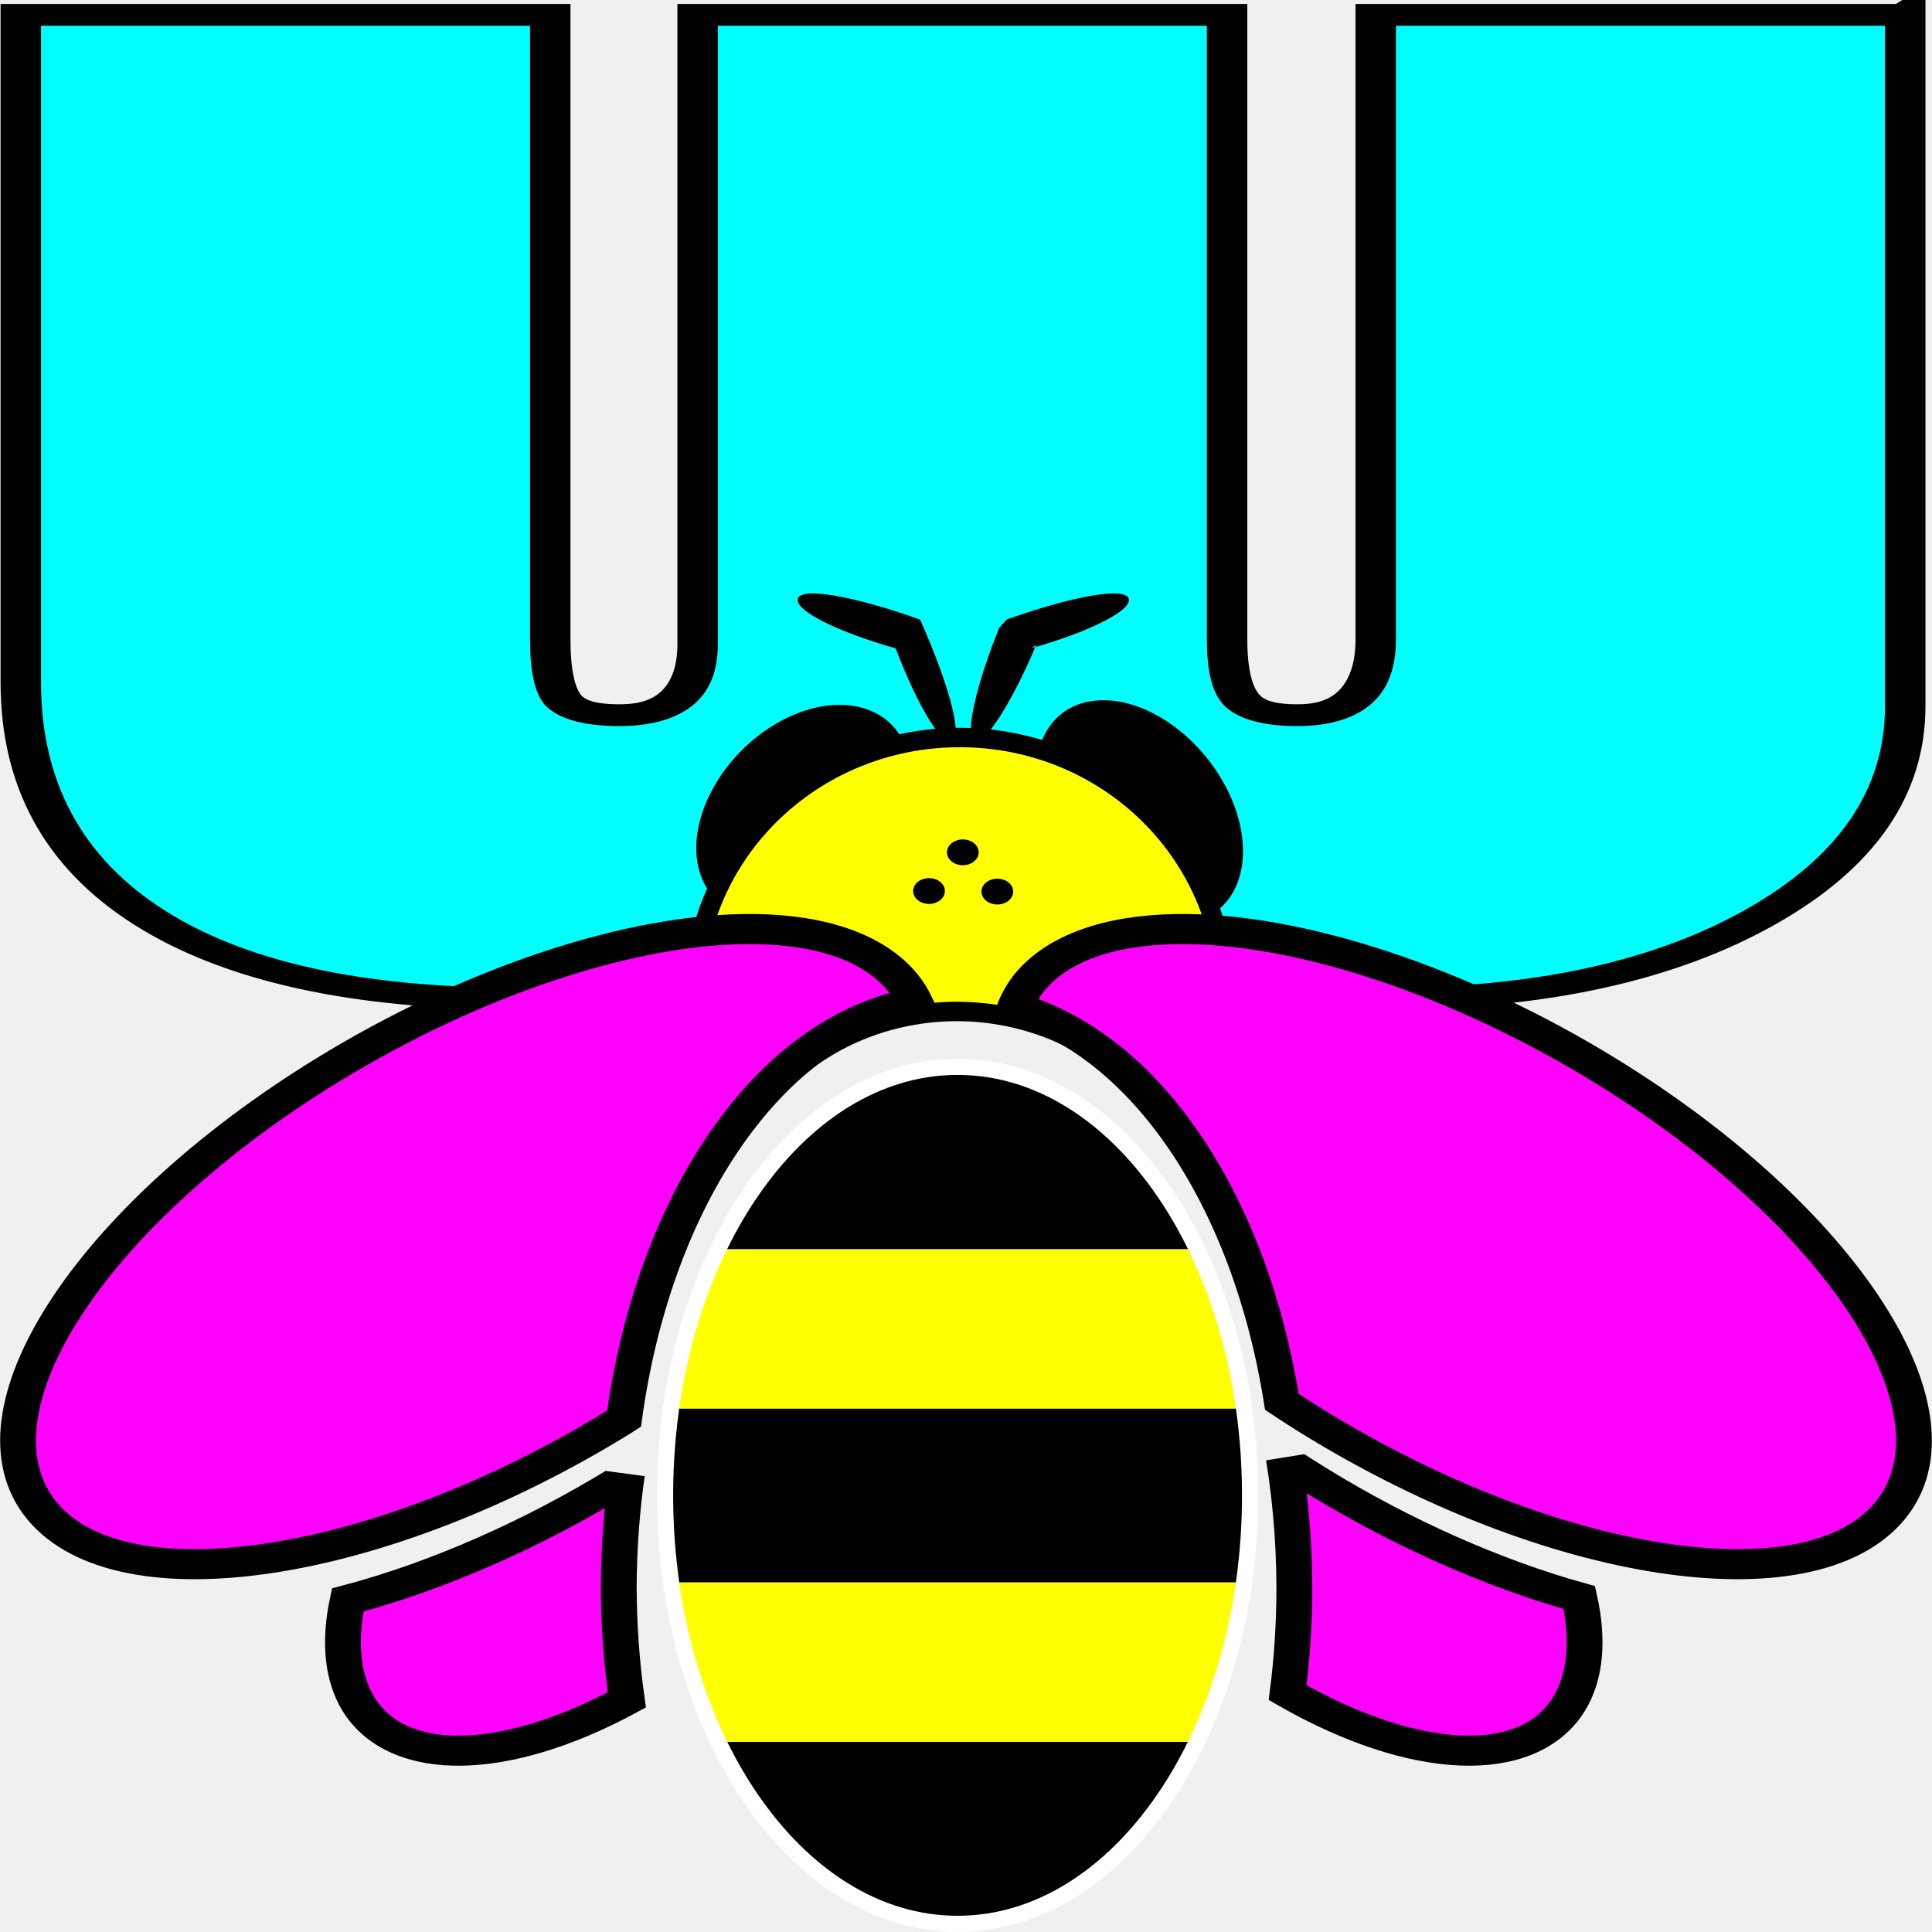
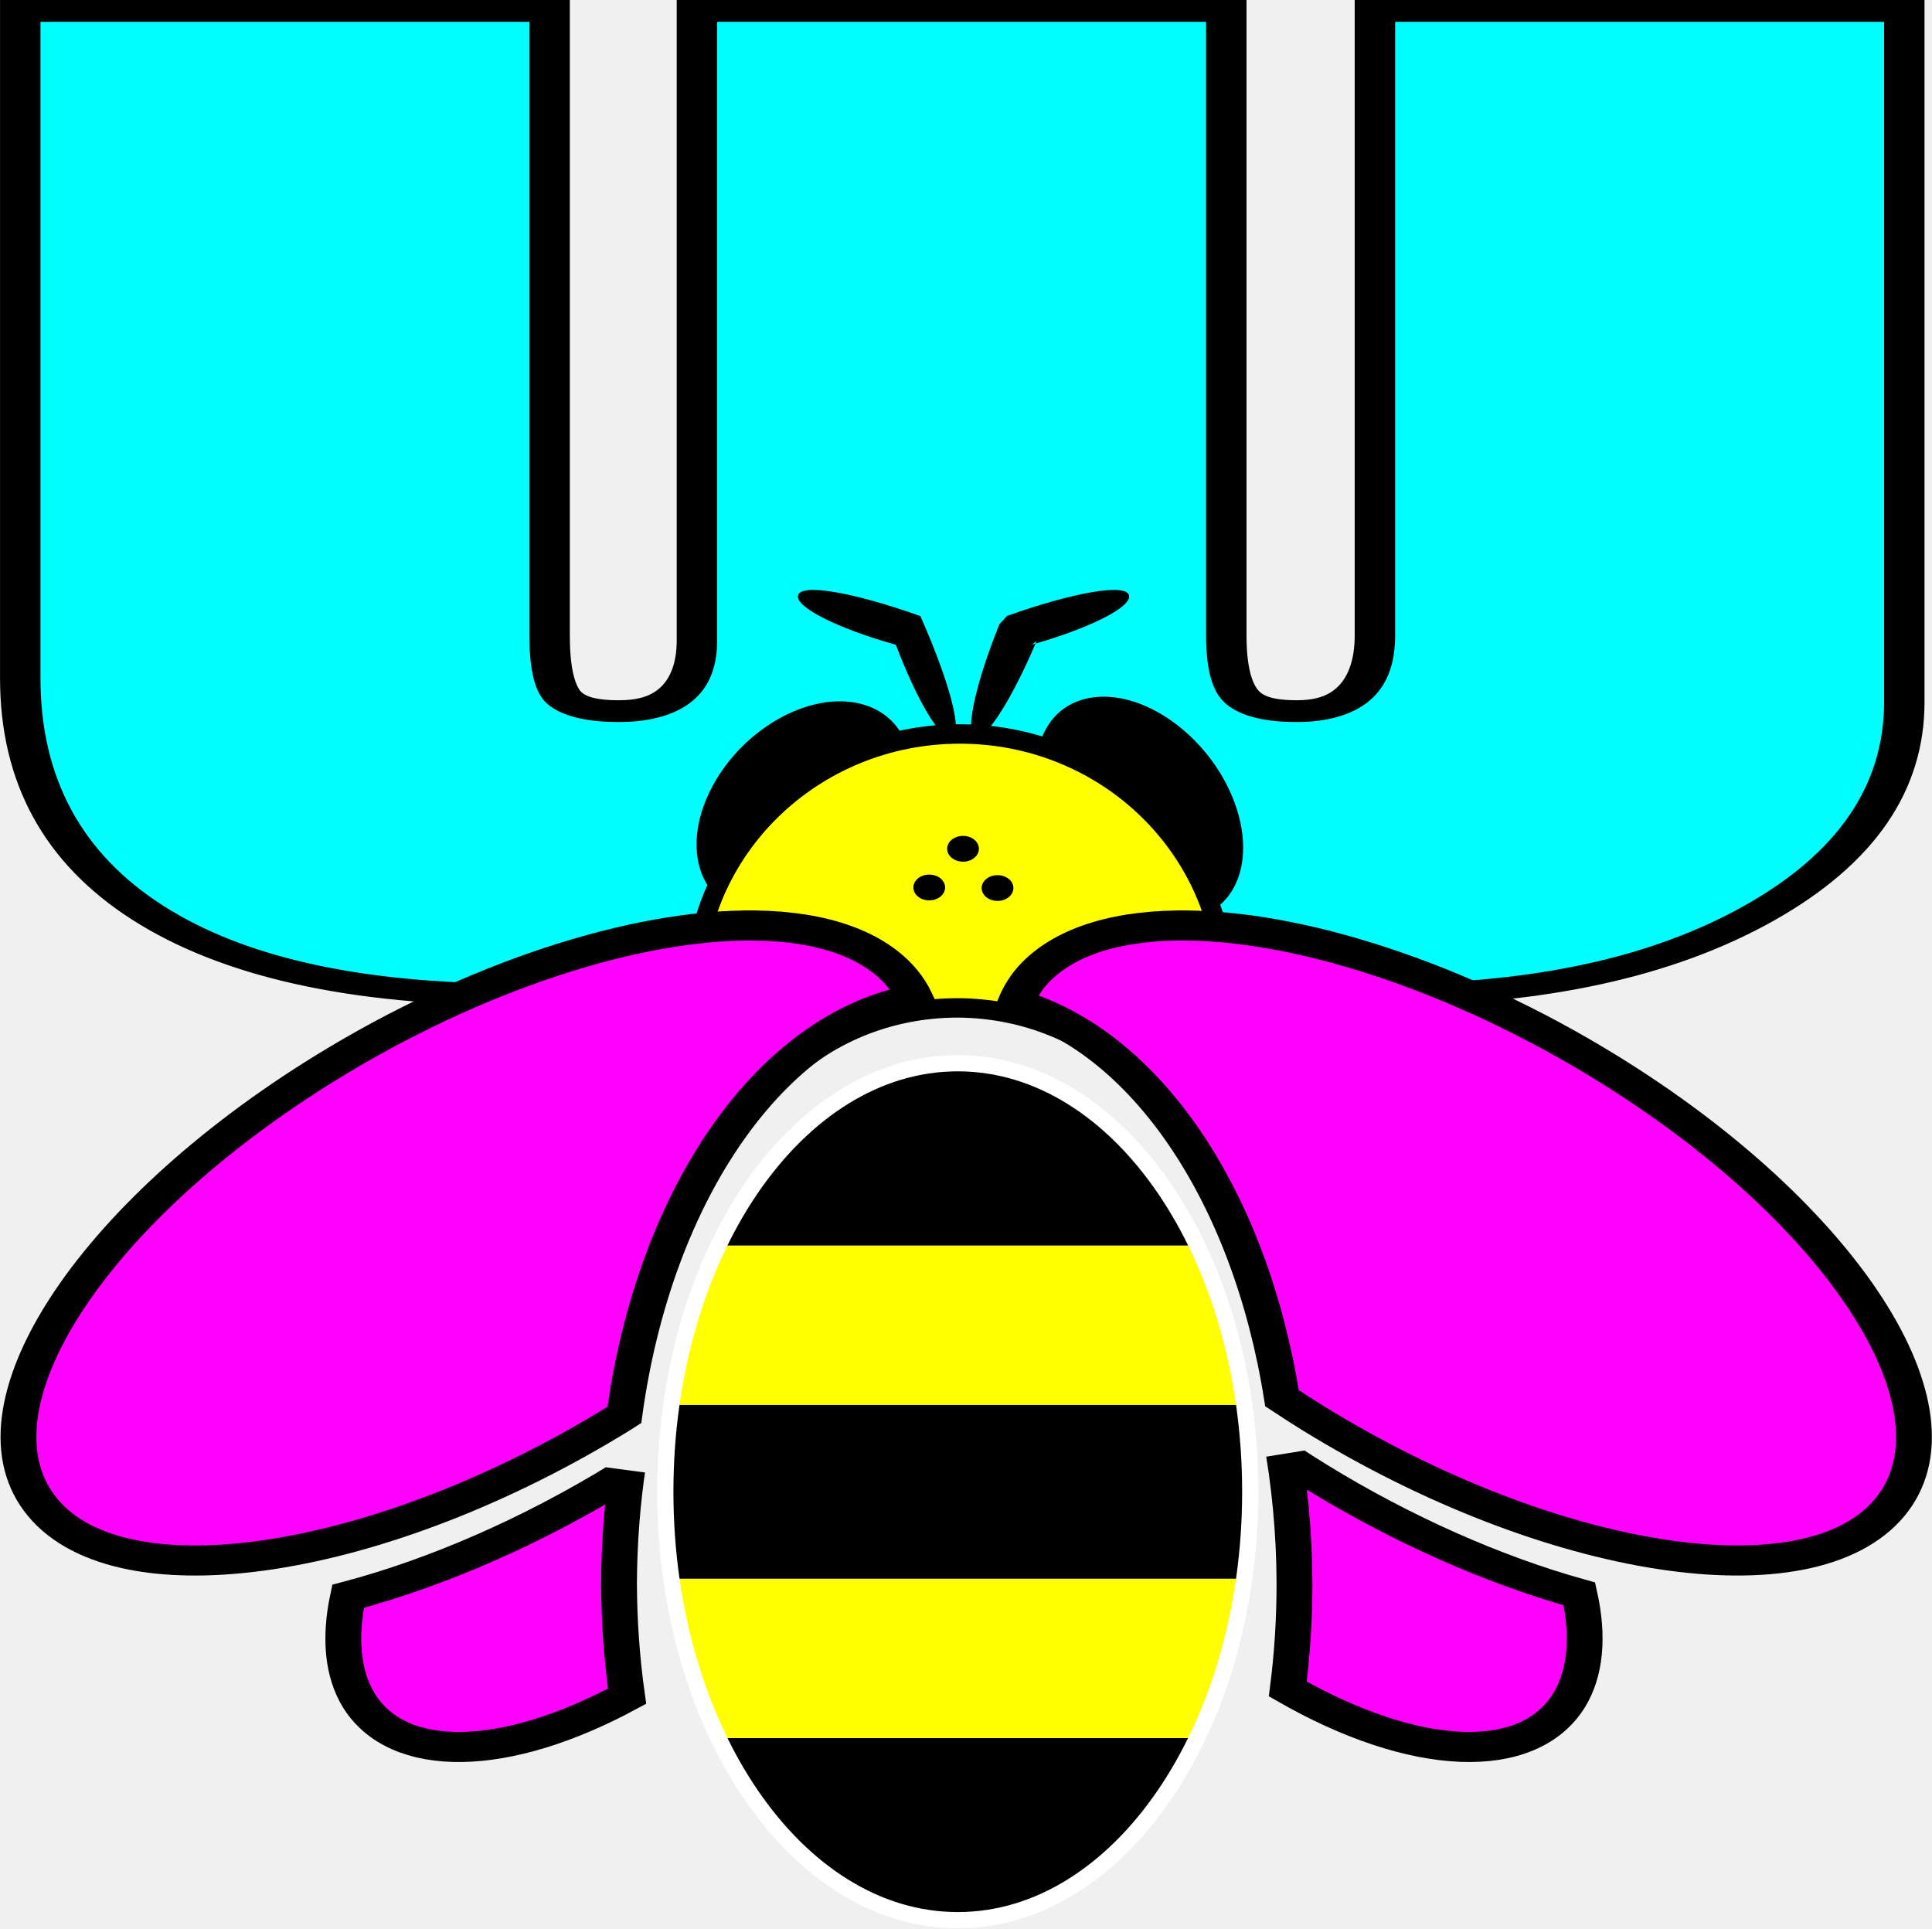
- <svg xmlns="http://www.w3.org/2000/svg" width="100" height="100" viewBox="0 0 100 100" id="svg2" version="1.1">
+ <svg xmlns="http://www.w3.org/2000/svg" width="100.021" height="99.823" viewBox="0 0 100.021 99.823" id="svg2" version="1.1">
  <defs id="defs4">
    <clipPath clipPathUnits="userSpaceOnUse" id="clipPath5498">
      <rect style="opacity:0.49;fill:#000000;fill-opacity:1;fill-rule:nonzero;stroke:#000000;stroke-width:1;stroke-miterlimit:4;stroke-dasharray:none;stroke-opacity:1" id="rect5500" width="67.882" height="59.751" x="1578.206" y="826.028" transform="matrix(0.9874556,0.1578971,-0.1578971,0.9874556,0,0)" />
    </clipPath>
    <clipPath clipPathUnits="userSpaceOnUse" id="clipPath5510">
      <rect style="opacity:0.49;fill:#000000;fill-opacity:1;fill-rule:nonzero;stroke:#000000;stroke-width:1;stroke-miterlimit:4;stroke-dasharray:none;stroke-opacity:1" id="rect5512" width="90" height="78" x="1300.279" y="1344.455" transform="matrix(0.9820635,-0.1885505,0.1885505,0.9820635,0,0)" />
    </clipPath>
    <clipPath clipPathUnits="userSpaceOnUse" id="clipPath5498-3">
      <rect style="opacity:0.49;fill:#000000;fill-opacity:1;fill-rule:nonzero;stroke:#000000;stroke-width:1;stroke-miterlimit:4;stroke-dasharray:none;stroke-opacity:1" id="rect5500-8" width="67.882" height="59.751" x="1578.206" y="826.028" transform="matrix(0.9874556,0.1578971,-0.1578971,0.9874556,0,0)" />
    </clipPath>
    <clipPath clipPathUnits="userSpaceOnUse" id="clipPath5510-5">
      <rect style="opacity:0.49;fill:#000000;fill-opacity:1;fill-rule:nonzero;stroke:#000000;stroke-width:1;stroke-miterlimit:4;stroke-dasharray:none;stroke-opacity:1" id="rect5512-2" width="90" height="78" x="1300.279" y="1344.455" transform="matrix(0.9820635,-0.1885505,0.1885505,0.9820635,0,0)" />
    </clipPath>
    <clipPath clipPathUnits="userSpaceOnUse" id="clipPath5498-3-3">
      <rect style="opacity:0.49;fill:#000000;fill-opacity:1;fill-rule:nonzero;stroke:#000000;stroke-width:1;stroke-miterlimit:4;stroke-dasharray:none;stroke-opacity:1" id="rect5500-8-1" width="67.882" height="59.751" x="1578.206" y="826.028" transform="matrix(0.9874556,0.1578971,-0.1578971,0.9874556,0,0)" />
    </clipPath>
    <clipPath clipPathUnits="userSpaceOnUse" id="clipPath5510-5-1">
      <rect style="opacity:0.49;fill:#000000;fill-opacity:1;fill-rule:nonzero;stroke:#000000;stroke-width:1;stroke-miterlimit:4;stroke-dasharray:none;stroke-opacity:1" id="rect5512-2-9" width="90" height="78" x="1300.279" y="1344.455" transform="matrix(0.9820635,-0.1885505,0.1885505,0.9820635,0,0)" />
    </clipPath>
    <clipPath clipPathUnits="userSpaceOnUse" id="clipPath5498-3-34">
      <rect style="opacity:0.49;fill:#000000;fill-opacity:1;fill-rule:nonzero;stroke:#000000;stroke-width:1;stroke-miterlimit:4;stroke-dasharray:none;stroke-opacity:1" id="rect5500-8-3" width="67.882" height="59.751" x="1578.206" y="826.028" transform="matrix(0.9874556,0.1578971,-0.1578971,0.9874556,0,0)" />
    </clipPath>
    <clipPath clipPathUnits="userSpaceOnUse" id="clipPath5510-5-7">
      <rect style="opacity:0.49;fill:#000000;fill-opacity:1;fill-rule:nonzero;stroke:#000000;stroke-width:1;stroke-miterlimit:4;stroke-dasharray:none;stroke-opacity:1" id="rect5512-2-7" width="90" height="78" x="1300.279" y="1344.455" transform="matrix(0.9820635,-0.1885505,0.1885505,0.9820635,0,0)" />
    </clipPath>
    <clipPath clipPathUnits="userSpaceOnUse" id="clipPath5498-3-34-4">
      <rect style="opacity:0.49;fill:#000000;fill-opacity:1;fill-rule:nonzero;stroke:#000000;stroke-width:1;stroke-miterlimit:4;stroke-dasharray:none;stroke-opacity:1" id="rect5500-8-3-9" width="67.882" height="59.751" x="1578.206" y="826.028" transform="matrix(0.9874556,0.1578971,-0.1578971,0.9874556,0,0)" />
    </clipPath>
    <clipPath clipPathUnits="userSpaceOnUse" id="clipPath5510-5-7-7">
      <rect style="opacity:0.49;fill:#000000;fill-opacity:1;fill-rule:nonzero;stroke:#000000;stroke-width:1;stroke-miterlimit:4;stroke-dasharray:none;stroke-opacity:1" id="rect5512-2-7-5" width="90" height="78" x="1300.279" y="1344.455" transform="matrix(0.9820635,-0.1885505,0.1885505,0.9820635,0,0)" />
    </clipPath>
    <clipPath clipPathUnits="userSpaceOnUse" id="clipPath5498-3-34-6">
      <rect style="opacity:0.49;fill:#000000;fill-opacity:1;fill-rule:nonzero;stroke:#000000;stroke-width:1;stroke-miterlimit:4;stroke-dasharray:none;stroke-opacity:1" id="rect5500-8-3-2" width="67.882" height="59.751" x="1578.206" y="826.028" transform="matrix(0.9874556,0.1578971,-0.1578971,0.9874556,0,0)" />
    </clipPath>
    <clipPath clipPathUnits="userSpaceOnUse" id="clipPath5510-5-7-5">
      <rect style="opacity:0.49;fill:#000000;fill-opacity:1;fill-rule:nonzero;stroke:#000000;stroke-width:1;stroke-miterlimit:4;stroke-dasharray:none;stroke-opacity:1" id="rect5512-2-7-7" width="90" height="78" x="1300.279" y="1344.455" transform="matrix(0.9820635,-0.1885505,0.1885505,0.9820635,0,0)" />
    </clipPath>
    <clipPath clipPathUnits="userSpaceOnUse" id="clipPath5498-3-34-1">
      <rect style="opacity:0.49;fill:#000000;fill-opacity:1;fill-rule:nonzero;stroke:#000000;stroke-width:1;stroke-miterlimit:4;stroke-dasharray:none;stroke-opacity:1" id="rect5500-8-3-6" width="67.882" height="59.751" x="1578.206" y="826.028" transform="matrix(0.9874556,0.1578971,-0.1578971,0.9874556,0,0)" />
    </clipPath>
    <clipPath clipPathUnits="userSpaceOnUse" id="clipPath5510-5-7-1">
      <rect style="opacity:0.49;fill:#000000;fill-opacity:1;fill-rule:nonzero;stroke:#000000;stroke-width:1;stroke-miterlimit:4;stroke-dasharray:none;stroke-opacity:1" id="rect5512-2-7-76" width="90" height="78" x="1300.279" y="1344.455" transform="matrix(0.9820635,-0.1885505,0.1885505,0.9820635,0,0)" />
    </clipPath>
    <clipPath clipPathUnits="userSpaceOnUse" id="clipPath5498-3-34-4-2">
      <rect style="opacity:0.49;fill:#000000;fill-opacity:1;fill-rule:nonzero;stroke:#000000;stroke-width:1;stroke-miterlimit:4;stroke-dasharray:none;stroke-opacity:1" id="rect5500-8-3-9-5" width="67.882" height="59.751" x="1578.206" y="826.028" transform="matrix(0.9874556,0.1578971,-0.1578971,0.9874556,0,0)" />
    </clipPath>
    <clipPath clipPathUnits="userSpaceOnUse" id="clipPath5510-5-7-7-4">
      <rect style="opacity:0.49;fill:#000000;fill-opacity:1;fill-rule:nonzero;stroke:#000000;stroke-width:1;stroke-miterlimit:4;stroke-dasharray:none;stroke-opacity:1" id="rect5512-2-7-5-1" width="90" height="78" x="1300.279" y="1344.455" transform="matrix(0.9820635,-0.1885505,0.1885505,0.9820635,0,0)" />
    </clipPath>
    <clipPath clipPathUnits="userSpaceOnUse" id="clipPath5498-3-34-8">
      <rect style="opacity:0.49;fill:#000000;fill-opacity:1;fill-rule:nonzero;stroke:#000000;stroke-width:1;stroke-miterlimit:4;stroke-dasharray:none;stroke-opacity:1" id="rect5500-8-3-4" width="67.882" height="59.751" x="1578.206" y="826.028" transform="matrix(0.9874556,0.1578971,-0.1578971,0.9874556,0,0)" />
    </clipPath>
    <clipPath clipPathUnits="userSpaceOnUse" id="clipPath5510-5-7-6">
      <rect style="opacity:0.49;fill:#000000;fill-opacity:1;fill-rule:nonzero;stroke:#000000;stroke-width:1;stroke-miterlimit:4;stroke-dasharray:none;stroke-opacity:1" id="rect5512-2-7-58" width="90" height="78" x="1300.279" y="1344.455" transform="matrix(0.9820635,-0.1885505,0.1885505,0.9820635,0,0)" />
    </clipPath>
    <clipPath clipPathUnits="userSpaceOnUse" id="clipPath7614">
      <rect style="opacity:1;fill:#ffdd55;fill-opacity:1;fill-rule:nonzero;stroke:#000000;stroke-width:0;stroke-miterlimit:4;stroke-dasharray:none;stroke-opacity:1" id="rect7616" width="23.534" height="3.106" x="191.809" y="393.667" />
    </clipPath>
    <clipPath clipPathUnits="userSpaceOnUse" id="clipPath7634">
      <rect style="opacity:1;fill:#ffdd55;fill-opacity:1;fill-rule:nonzero;stroke:#000000;stroke-width:0;stroke-miterlimit:4;stroke-dasharray:none;stroke-opacity:1" id="rect7636" width="23.534" height="3.106" x="191.658" y="400.162" />
    </clipPath>
    <clipPath clipPathUnits="userSpaceOnUse" id="clipPath7638">
      <rect style="opacity:1;fill:#ffdd55;fill-opacity:1;fill-rule:nonzero;stroke:#000000;stroke-width:0;stroke-miterlimit:4;stroke-dasharray:none;stroke-opacity:1" id="rect7640" width="23.534" height="3.106" x="191.658" y="406.658" />
    </clipPath>
    <clipPath clipPathUnits="userSpaceOnUse" id="clipPath7638-0">
      <rect style="opacity:1;fill:#ffdd55;fill-opacity:1;fill-rule:nonzero;stroke:#000000;stroke-width:0;stroke-miterlimit:4;stroke-dasharray:none;stroke-opacity:1" id="rect7640-6" width="23.534" height="3.106" x="191.658" y="406.658" />
    </clipPath>
    <clipPath clipPathUnits="userSpaceOnUse" id="clipPath7634-0">
      <rect style="opacity:1;fill:#ffdd55;fill-opacity:1;fill-rule:nonzero;stroke:#000000;stroke-width:0;stroke-miterlimit:4;stroke-dasharray:none;stroke-opacity:1" id="rect7636-9" width="23.534" height="3.106" x="191.658" y="400.162" />
    </clipPath>
    <clipPath clipPathUnits="userSpaceOnUse" id="clipPath7614-2">
      <rect style="opacity:1;fill:#ffdd55;fill-opacity:1;fill-rule:nonzero;stroke:#000000;stroke-width:0;stroke-miterlimit:4;stroke-dasharray:none;stroke-opacity:1" id="rect7616-5" width="23.534" height="3.106" x="191.809" y="393.667" />
    </clipPath>
    <clipPath clipPathUnits="userSpaceOnUse" id="clipPath7638-4">
      <rect style="opacity:1;fill:#ffdd55;fill-opacity:1;fill-rule:nonzero;stroke:#000000;stroke-width:0;stroke-miterlimit:4;stroke-dasharray:none;stroke-opacity:1" id="rect7640-69" width="23.534" height="3.106" x="191.658" y="406.658" />
    </clipPath>
    <clipPath clipPathUnits="userSpaceOnUse" id="clipPath7634-2">
      <rect style="opacity:1;fill:#ffdd55;fill-opacity:1;fill-rule:nonzero;stroke:#000000;stroke-width:0;stroke-miterlimit:4;stroke-dasharray:none;stroke-opacity:1" id="rect7636-2" width="23.534" height="3.106" x="191.658" y="400.162" />
    </clipPath>
    <clipPath clipPathUnits="userSpaceOnUse" id="clipPath7614-5">
      <rect style="opacity:1;fill:#ffdd55;fill-opacity:1;fill-rule:nonzero;stroke:#000000;stroke-width:0;stroke-miterlimit:4;stroke-dasharray:none;stroke-opacity:1" id="rect7616-2" width="23.534" height="3.106" x="191.809" y="393.667" />
    </clipPath>
    <clipPath clipPathUnits="userSpaceOnUse" id="clipPath5498-3-34-8-2">
      <rect style="opacity:0.49;fill:#000000;fill-opacity:1;fill-rule:nonzero;stroke:#000000;stroke-width:1;stroke-miterlimit:4;stroke-dasharray:none;stroke-opacity:1" id="rect5500-8-3-4-1" width="67.882" height="59.751" x="1578.206" y="826.028" transform="matrix(0.9874556,0.1578971,-0.1578971,0.9874556,0,0)" />
    </clipPath>
    <clipPath clipPathUnits="userSpaceOnUse" id="clipPath5510-5-7-6-2">
      <rect style="opacity:0.49;fill:#000000;fill-opacity:1;fill-rule:nonzero;stroke:#000000;stroke-width:1;stroke-miterlimit:4;stroke-dasharray:none;stroke-opacity:1" id="rect5512-2-7-58-1" width="90" height="78" x="1300.279" y="1344.455" transform="matrix(0.9820635,-0.1885505,0.1885505,0.9820635,0,0)" />
    </clipPath>
+     <clipPath clipPathUnits="userSpaceOnUse" id="clipPath4408">
+       <rect style="opacity:1;fill:#ff00ff;fill-opacity:1;fill-rule:nonzero;stroke:#ff5555;stroke-width:1.005;stroke-miterlimit:4;stroke-dasharray:none;stroke-opacity:1" id="rect4410" width="98.027" height="122.568" x="-2453.667" y="5151.542" />
+     </clipPath>
  </defs>
-   <g id="layer1" transform="translate(3321.577,-3799.197)">
+   <g id="layer1" transform="translate(3321.598,-3799.373)">
+     <g id="g4378" style="font-style:normal;font-weight:normal;font-size:3.248px;line-height:125%;font-family:sans-serif;letter-spacing:0px;word-spacing:0px;fill:#00ffff;fill-opacity:1;stroke:#000000;stroke-width:1.537;stroke-linecap:butt;stroke-linejoin:miter;stroke-miterlimit:4;stroke-dasharray:none;stroke-opacity:1" transform="matrix(1.36187,0,0,0.7342843,-0.04877139,-0.02753926)" clip-path="url(#clipPath4408)">
+       <path id="path4380" style="font-style:normal;font-variant:normal;font-weight:normal;font-stretch:normal;font-size:101.51px;font-family:'Bauhaus 93';-inkscape-font-specification:'Bauhaus 93, ';fill:#00ffff;fill-opacity:1;stroke:#000000;stroke-width:1.537;stroke-miterlimit:4;stroke-dasharray:none" d="m -2366.571,5175.06 0,48.723 q 0,9.12 -5.502,14.87 -5.502,5.75 -14.225,5.75 -10.508,0 -16.059,-9.566 -3.42,5.155 -7.336,7.385 -3.916,2.181 -9.665,2.181 -9.12,0 -13.977,-5.75 -4.857,-5.75 -4.857,-16.555 l 0,-47.037 20.123,0 0,44.014 q 0,3.271 0.496,4.312 0.545,1.041 2.131,1.041 2.974,0 2.974,-5.006 l 0,-44.361 20.123,0 0,44.014 q 0,3.172 0.545,4.263 0.545,1.09 2.131,1.09 2.974,0 2.974,-5.353 l 0,-44.014 20.123,0 z" />
+     </g>
    <g id="g4696" />
    <path style="opacity:1;fill:#000000;fill-opacity:1;fill-rule:nonzero;stroke-width:0;stroke-miterlimit:4;stroke-dasharray:none" d="m -3259.539,3889.35 -24.877,0 a 15.197,22.409 0 0 0 0.07,0.152 15.197,22.409 0 0 0 0.531,1.08 15.197,22.409 0 0 0 1.764,2.717 15.197,22.409 0 0 0 2.15,2.357 15.197,22.409 0 0 0 7.904,3.354 15.197,22.409 0 0 0 8.445,-3.85 15.197,22.409 0 0 0 1.145,-1.266 15.197,22.409 0 0 0 1.832,-2.613 15.197,22.409 0 0 0 1.035,-1.932 z" id="path4401-6" />
    <path style="opacity:1;fill:#ffff00;fill-opacity:1;fill-rule:nonzero;stroke-width:0;stroke-miterlimit:4;stroke-dasharray:none" d="m -3257.144,3881.1 -29.703,0 a 15.197,22.409 0 0 0 0.064,0.438 15.197,22.409 0 0 0 0.543,2.678 15.197,22.409 0 0 0 0.793,2.654 15.197,22.409 0 0 0 1.031,2.481 l 24.877,0 a 15.197,22.409 0 0 0 0.285,-0.607 15.197,22.409 0 0 0 1.008,-2.699 15.197,22.409 0 0 0 0.295,-0.971 15.197,22.409 0 0 0 0.617,-2.645 15.197,22.409 0 0 0 0.19,-1.328 z" id="path4399-2" />
    <path style="opacity:1;fill:#000000;fill-opacity:1;fill-rule:nonzero;stroke-width:0;stroke-miterlimit:4;stroke-dasharray:none" d="m -3286.843,3872.1 a 15.197,22.409 0 0 0 -0.066,0.478 15.197,22.409 0 0 0 -0.234,2.658 15.197,22.409 0 0 0 -0.049,1.361 15.197,22.409 0 0 0 0.045,1.365 l 0,0 a 15.197,22.409 0 0 0 0.231,2.66 l 0,0 a 15.197,22.409 0 0 0 0.07,0.477 l 29.703,0 a 15.197,22.409 0 0 0 0.174,-1.385 15.197,22.409 0 0 0 0.162,-2.668 l 0,0 a 15.197,22.409 0 0 0 0.01,-0.449 15.197,22.409 0 0 0 -0.018,-0.447 15.197,22.409 0 0 0 -0.156,-2.666 15.197,22.409 0 0 0 -0.184,-1.385 l -29.686,0 z" id="path4396-8" />
    <path style="opacity:1;fill:#ffff00;fill-opacity:1;fill-rule:nonzero;stroke-width:0;stroke-miterlimit:4;stroke-dasharray:none" d="m -3259.545,3863.85 -24.904,0 a 15.197,22.409 0 0 0 -1.01,2.481 15.197,22.409 0 0 0 -0.793,2.654 15.197,22.409 0 0 0 -0.529,2.678 15.197,22.409 0 0 0 -0.062,0.438 l 29.686,0 a 15.197,22.409 0 0 0 -0.199,-1.328 15.197,22.409 0 0 0 -0.596,-2.645 15.197,22.409 0 0 0 -0.299,-0.971 15.197,22.409 0 0 0 -0.996,-2.695 15.197,22.409 0 0 0 -0.297,-0.611 z" id="path4394-2" />
    <path style="opacity:1;fill:#000000;fill-opacity:1;fill-rule:nonzero;stroke-width:0;stroke-miterlimit:4;stroke-dasharray:none" d="m -3271.996,3854.19 a 15.197,22.409 0 0 0 -7.973,3.354 15.197,22.409 0 0 0 -2.137,2.359 15.197,22.409 0 0 0 -1.725,2.715 15.197,22.409 0 0 0 -0.555,1.08 15.197,22.409 0 0 0 -0.064,0.152 l 24.904,0 a 15.197,22.409 0 0 0 -0.992,-1.936 15.197,22.409 0 0 0 -1.807,-2.609 15.197,22.409 0 0 0 -1.141,-1.264 15.197,22.409 0 0 0 -8.512,-3.852 z" id="path7624-4-5-8" />
-     <g transform="scale(1.36187,0.7342843)" style="font-style:normal;font-weight:normal;font-size:3.248px;line-height:125%;font-family:sans-serif;letter-spacing:0px;word-spacing:0px;fill:#00ffff;fill-opacity:1;stroke:#000000;stroke-width:1.537;stroke-linecap:butt;stroke-linejoin:miter;stroke-miterlimit:4;stroke-dasharray:none;stroke-opacity:1" id="text6498-7-2">
-       <path d="m -2366.571,5175.06 0,48.723 q 0,9.12 -5.502,14.87 -5.502,5.75 -14.225,5.75 -10.508,0 -16.059,-9.566 -3.42,5.155 -7.336,7.385 -3.916,2.181 -9.665,2.181 -9.12,0 -13.977,-5.75 -4.857,-5.75 -4.857,-16.555 l 0,-47.037 20.123,0 0,44.014 q 0,3.271 0.496,4.312 0.545,1.041 2.131,1.041 2.974,0 2.974,-5.006 l 0,-44.361 20.123,0 0,44.014 q 0,3.172 0.545,4.263 0.545,1.09 2.131,1.09 2.974,0 2.974,-5.353 l 0,-44.014 20.123,0 z" style="font-style:normal;font-variant:normal;font-weight:normal;font-stretch:normal;font-size:101.51px;font-family:'Bauhaus 93';-inkscape-font-specification:'Bauhaus 93, ';fill:#00ffff;fill-opacity:1;stroke:#000000;stroke-width:1.537;stroke-miterlimit:4;stroke-dasharray:none" id="path4376" />
-     </g>
    <g id="g5654-7-3-7-7" transform="matrix(0.4887285,0,0,0.3972988,-3856.482,3254.281)">
      <ellipse transform="matrix(0.9591613,0.2828598,-0.3976635,0.9175313,0,0)" ry="14.901" rx="10.115" cy="1091.493" cx="1682.345" id="path4187-6-3-5-1-2" style="opacity:1;fill:#000000;fill-opacity:1;fill-rule:nonzero;stroke-width:0;stroke-miterlimit:4;stroke-dasharray:none" />
      <ellipse transform="matrix(-0.9912821,0.1317563,0.3103053,0.950637,0,0)" ry="15.269" rx="9.965" cy="1652.276" cx="-708.637" id="path4187-8-7-7-6-2-6" style="opacity:1;fill:#000000;fill-opacity:1;fill-rule:nonzero;stroke-width:0;stroke-miterlimit:4;stroke-dasharray:none" />
    </g>
    <path style="opacity:1;fill:#ffff00;fill-opacity:1;fill-rule:nonzero;stroke:#000000;stroke-width:1.005;stroke-miterlimit:4;stroke-dasharray:none;stroke-opacity:1" d="m -3271.904,3837.37 a 13.747,13.336 0 0 0 -13.748,13.338 13.747,13.336 0 0 0 0.869,4.596 l 3.574,0 a 12.299,11.221 0 0 1 9.164,-3.754 12.299,11.221 0 0 1 9.149,3.754 l 3.873,0 a 13.747,13.336 0 0 0 0.865,-4.596 13.747,13.336 0 0 0 -13.746,-13.338 z" id="path4265-8-1" />
    <g id="g5518-3-7-30-0" transform="matrix(0.397339,0,0,0.3335539,-3875.081,3551.875)" style="fill:#ff00ff;fill-opacity:1">
      <g transform="translate(1,-102)" id="g5514-9-0-1-5" style="fill:#ff00ff;fill-opacity:1">
        <path style="opacity:1;fill:#ff00ff;fill-opacity:1;fill-rule:nonzero;stroke:#000000;stroke-width:4.666;stroke-miterlimit:4;stroke-dasharray:none;stroke-opacity:1" d="m 1483.385,1035.986 a 44.004,82.379 0 0 0 -0.084,0.174 44.004,82.379 0 0 1 0.084,-0.174 z m -2.414,5.777 a 44.004,82.379 0 0 0 -0.395,0.969 44.004,82.379 0 0 1 0.395,-0.969 z m -2.381,6.883 a 44.004,82.379 0 0 0 -0.35,1.064 44.004,82.379 0 0 1 0.35,-1.064 z m -2.014,7.326 a 44.004,82.379 0 0 0 -0.287,1.115 44.004,82.379 0 0 1 0.287,-1.115 z m -1.549,7.356 a 44.004,82.379 0 0 0 -0.295,1.508 44.004,82.379 0 0 1 0.295,-1.508 z m -1.215,7.941 a 44.004,82.379 0 0 0 -0.193,1.353 33.233,69.447 53.367 0 1 -0.773,0.586 33.233,69.447 53.367 0 1 -35.517,18.543 25.454,52.329 39.732 0 0 1.398,16.16 25.454,52.329 39.732 0 0 34.955,-0.658 44.004,82.379 0 0 1 -1.053,-17.439 44.004,82.379 0 0 1 1.184,-18.545 z" id="path4219-1-0-7-4-4-5-7-0-5" clip-path="url(#clipPath5498-3-34-8-2)" />
        <path style="opacity:1;fill:#ff00ff;fill-opacity:1;fill-rule:nonzero;stroke:#000000;stroke-width:4.666;stroke-miterlimit:4;stroke-dasharray:none;stroke-opacity:1" d="m 1547.398,1031.07 a 44.004,82.379 0 0 1 1.338,2.678 44.004,82.379 0 0 0 -1.338,-2.678 z m 3.02,6.127 a 44.004,82.379 0 0 1 0.896,2.201 44.004,82.379 0 0 0 -0.896,-2.201 z m 2.678,6.68 a 44.004,82.379 0 0 1 0.512,1.553 44.004,82.379 0 0 0 -0.512,-1.553 z m 2.303,7.152 a 44.004,82.379 0 0 1 0.205,0.795 44.004,82.379 0 0 0 -0.205,-0.795 z m 3.445,15.84 a 44.004,82.379 0 0 1 1.793,22.945 44.004,82.379 0 0 1 -0.873,16.318 52.329,25.454 50.268 0 0 36.642,1.779 52.329,25.454 50.268 0 0 1.35,-16.533 69.447,33.233 36.633 0 1 -34.283,-18.17 69.447,33.233 36.633 0 1 -4.17,-3.18 44.004,82.379 0 0 0 -0.459,-3.16 z" id="path4219-0-1-2-5-6-7-7-9-1-4" clip-path="url(#clipPath5510-5-7-6-2)" />
      </g>
      <path id="path4219-17-0-1-5-9-2-0-5" d="m 1491.416,885.644 a 33.233,69.447 53.367 0 0 -55.873,21.994 33.233,69.447 53.367 0 0 -37.012,68.318 33.233,69.447 53.367 0 0 75.022,-13.764 33.233,69.447 53.367 0 0 0.773,-0.586 44.004,82.379 0 0 1 37.939,-64.535 33.233,69.447 53.367 0 0 -1.701,-3.195 33.233,69.447 53.367 0 0 -19.148,-8.232 z" style="opacity:1;fill:#ff00ff;fill-opacity:1;fill-rule:nonzero;stroke:#000000;stroke-width:4.666;stroke-miterlimit:4;stroke-dasharray:none;stroke-opacity:1" />
      <path id="path4219-0-5-6-7-1-2-9-5-7" d="m 1546.314,885.644 a 69.447,33.233 36.633 0 0 -19.148,8.232 69.447,33.233 36.633 0 0 -1.938,3.943 44.004,82.379 0 0 1 34.781,61.193 69.447,33.233 36.633 0 0 4.17,3.18 69.447,33.233 36.633 0 0 75.019,13.764 69.447,33.233 36.633 0 0 -37.012,-68.318 69.447,33.233 36.633 0 0 -55.873,-21.994 z" style="opacity:1;fill:#ff00ff;fill-opacity:1;fill-rule:nonzero;stroke:#000000;stroke-width:4.666;stroke-miterlimit:4;stroke-dasharray:none;stroke-opacity:1" />
    </g>
    <g id="g5645-9-2-1-2" transform="matrix(0.4040253,0,0,0.3284416,-3755.139,3355.041)" style="fill:#000000;fill-opacity:1;stroke:none;stroke-width:0;stroke-miterlimit:4;stroke-dasharray:none;stroke-opacity:1">
      <circle r="2.033" cy="1492.732" cx="1192.123" id="path5218-5-0-3-3-7" style="opacity:1;fill:#000000;fill-opacity:1;fill-rule:nonzero;stroke:none;stroke-width:0;stroke-miterlimit:4;stroke-dasharray:none;stroke-opacity:1" />
      <circle r="2.033" cy="1492.82" cx="1200.874" id="path5218-1-5-2-1-8-7" style="opacity:1;fill:#000000;fill-opacity:1;fill-rule:nonzero;stroke:none;stroke-width:0;stroke-miterlimit:4;stroke-dasharray:none;stroke-opacity:1" />
      <circle r="2.033" cy="1486.633" cx="1196.455" id="path5218-4-7-4-4-7-8" style="opacity:1;fill:#000000;fill-opacity:1;fill-rule:nonzero;stroke:none;stroke-width:0;stroke-miterlimit:4;stroke-dasharray:none;stroke-opacity:1" />
    </g>
    <g id="g6136-7-5-0" transform="matrix(0.2094941,0,0,0.2199004,-3307.99,3189.413)">
      <path id="path6068-9-8-7-3" d="m 170.381,2947.425 c -2.699,1.169 -8.893,-9.068 -13.944,-21.822 -0.145,-0.04 -0.29,-0.078 -0.435,-0.117 -13.492,-3.634 -24.601,-8.725 -23.733,-11.568 0.86,-2.817 13.718,-0.648 29.728,4.751 0.163,0.055 0.325,0.11 0.487,0.165 7.064,15.145 10.574,27.432 7.898,28.591 z" style="fill:#000000;fill-rule:evenodd;stroke:none;stroke-width:1px;stroke-linecap:butt;stroke-linejoin:miter;stroke-opacity:1" />
      <path style="fill:#000000;fill-rule:evenodd;stroke:none;stroke-width:1px;stroke-linecap:butt;stroke-linejoin:miter;stroke-opacity:1" d="m 175.918,2947.425 c -2.293,-0.994 -0.113,-11.24 4.874,-23.68 l 0,0 c 0.394,-0.982 0.805,-1.977 1.232,-2.983 l 0,0 c 0.582,-0.61 1.165,-1.221 1.751,-1.833 l 0,0 c 0,0 0.036,-0.077 0.036,-0.077 0,0 0.007,-0.016 0.007,-0.016 0.167,-0.063 0.331,-0.118 0.496,-0.174 16.002,-5.394 28.856,-7.56 29.716,-4.745 0.867,2.841 -10.239,7.933 -23.733,11.57 -0.147,0.04 -0.294,0.079 -0.44,0.118 -0.003,0.01 -0.009,0.021 -0.009,0.021 0,0 -0.027,0.069 -0.027,0.069 l 0,0 c 0.459,-0.321 0.917,-0.641 1.373,-0.961 l 0,0 c -0.441,1 -0.886,1.981 -1.333,2.939 l 0,0 c -5.665,12.146 -11.649,20.744 -13.942,19.751 z" id="path6132-5-97-4" />
    </g>
    <ellipse style="opacity:1;fill:none;fill-opacity:1;fill-rule:nonzero;stroke:#ffffff;stroke-width:0.839;stroke-miterlimit:4;stroke-dasharray:none;stroke-opacity:1" id="path7843-4" cx="-3272.013" cy="3876.596" rx="15.141" ry="22.181" />
  </g>
</svg>
